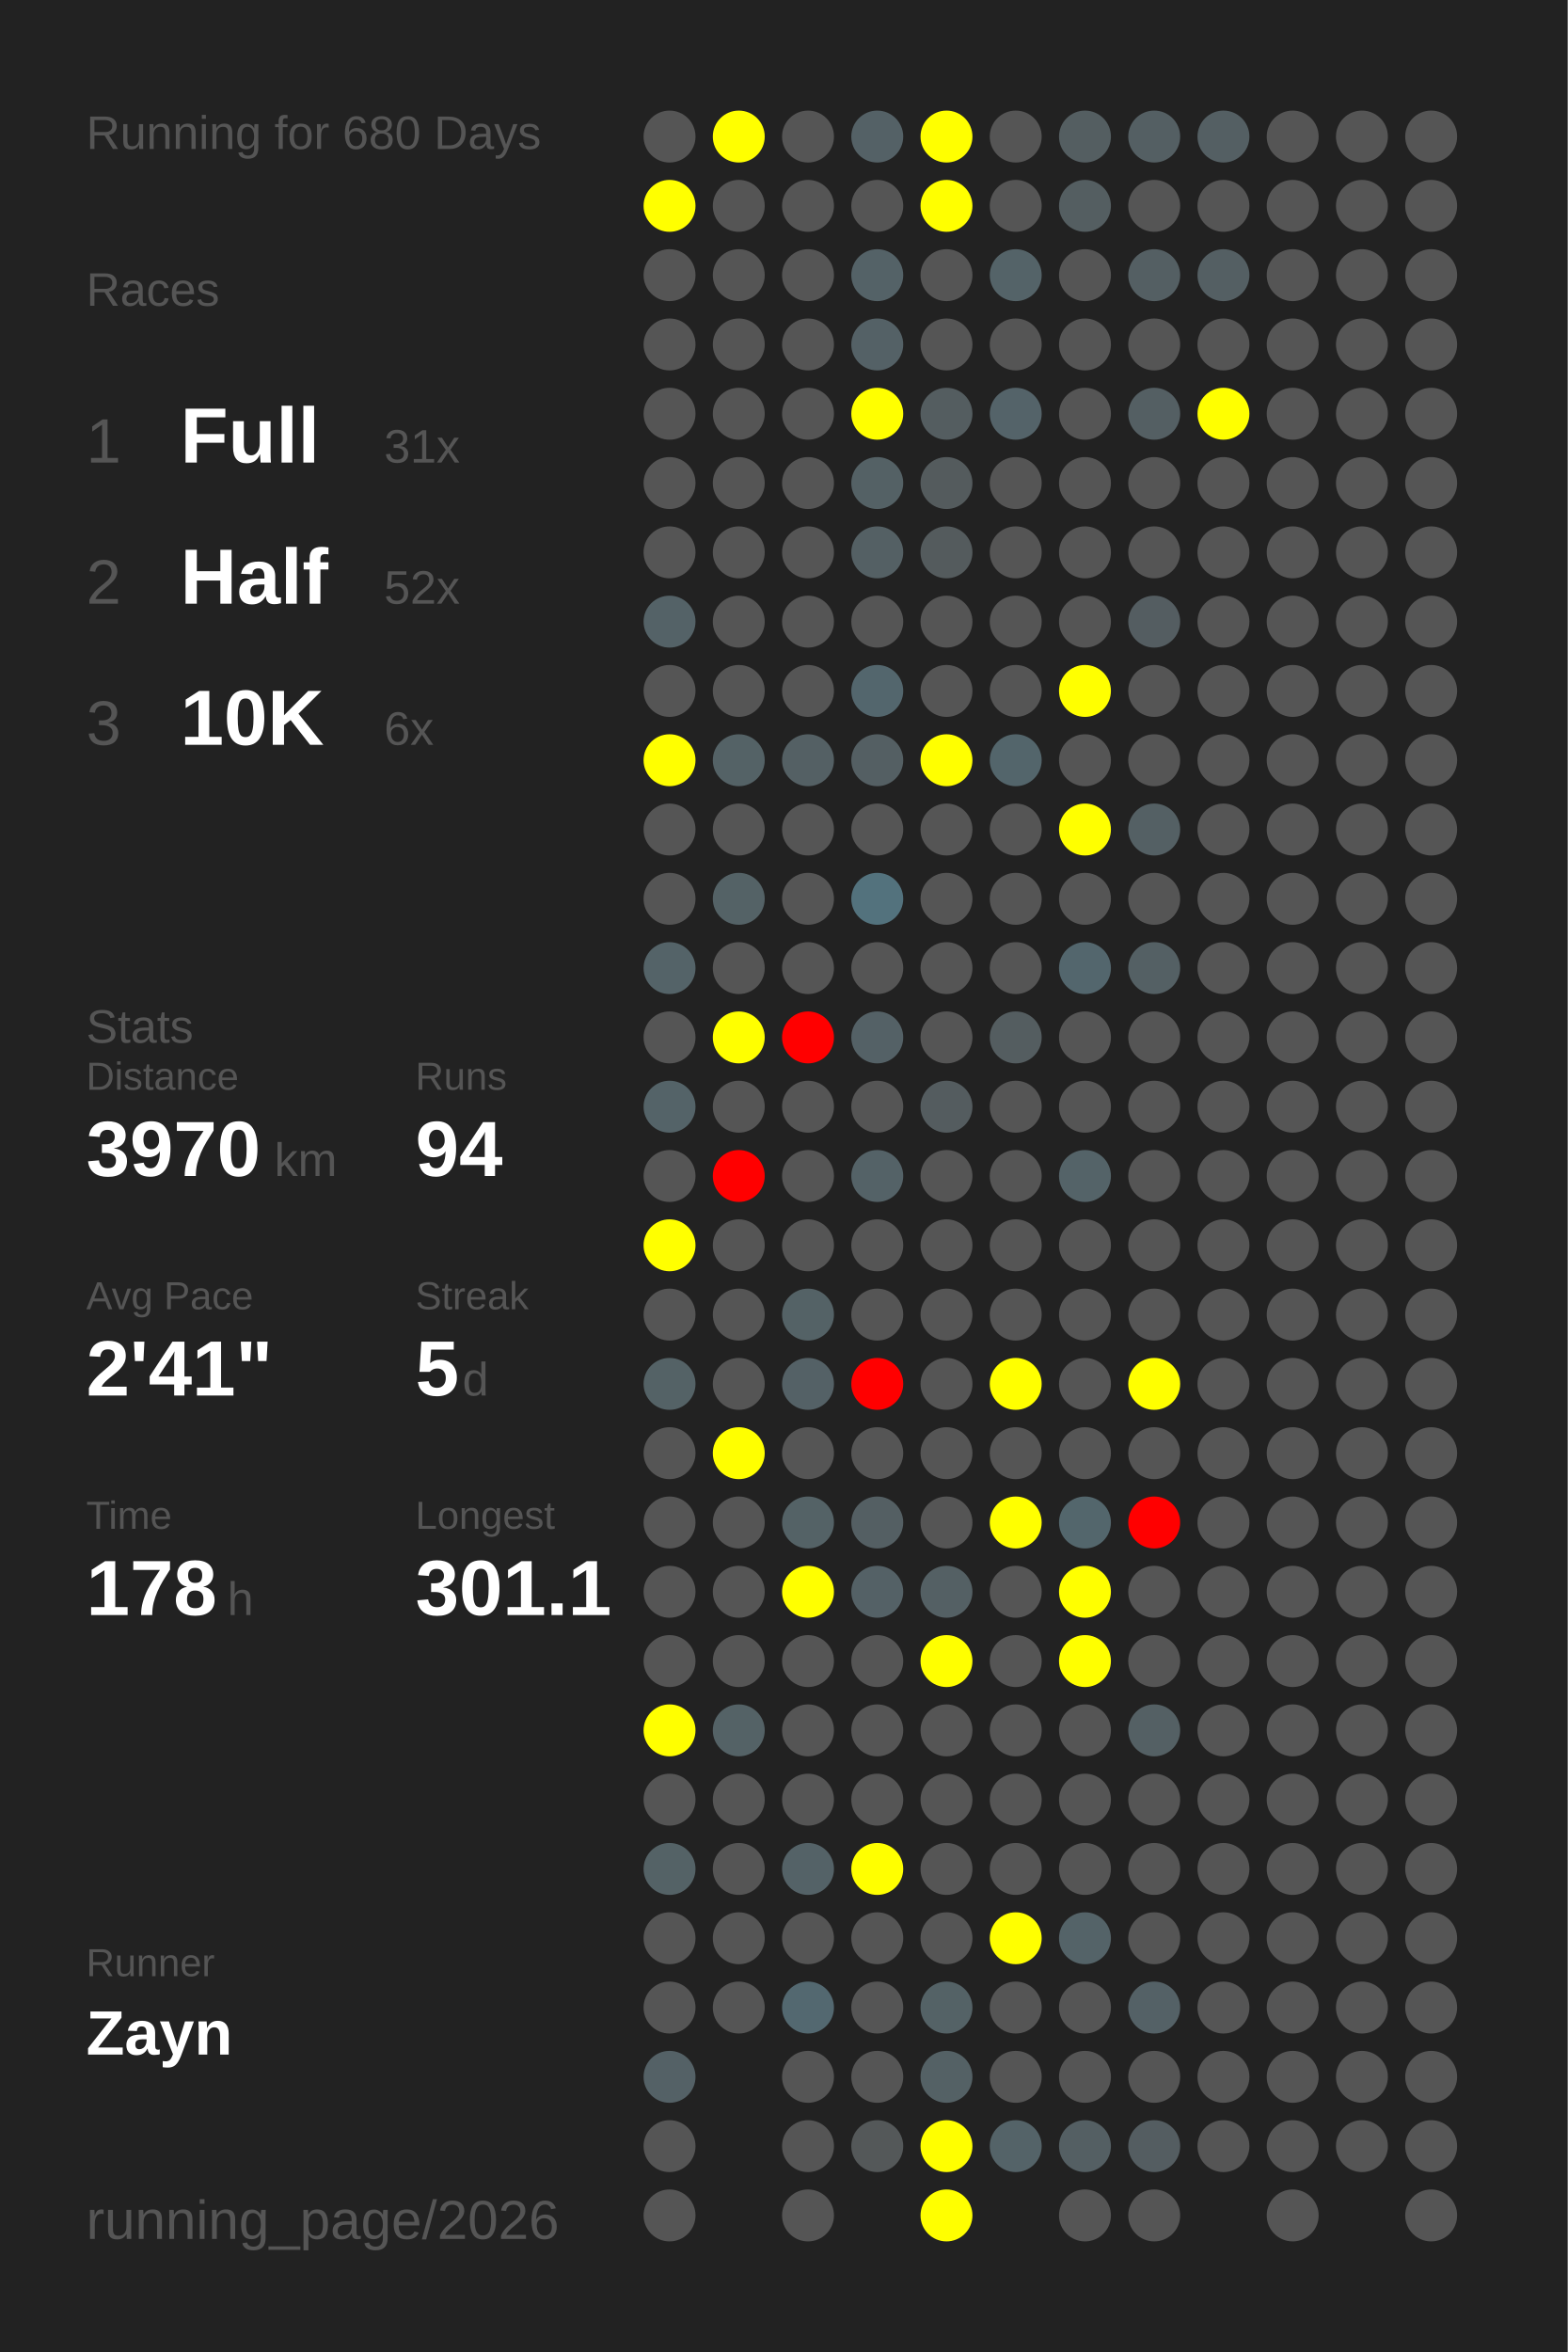
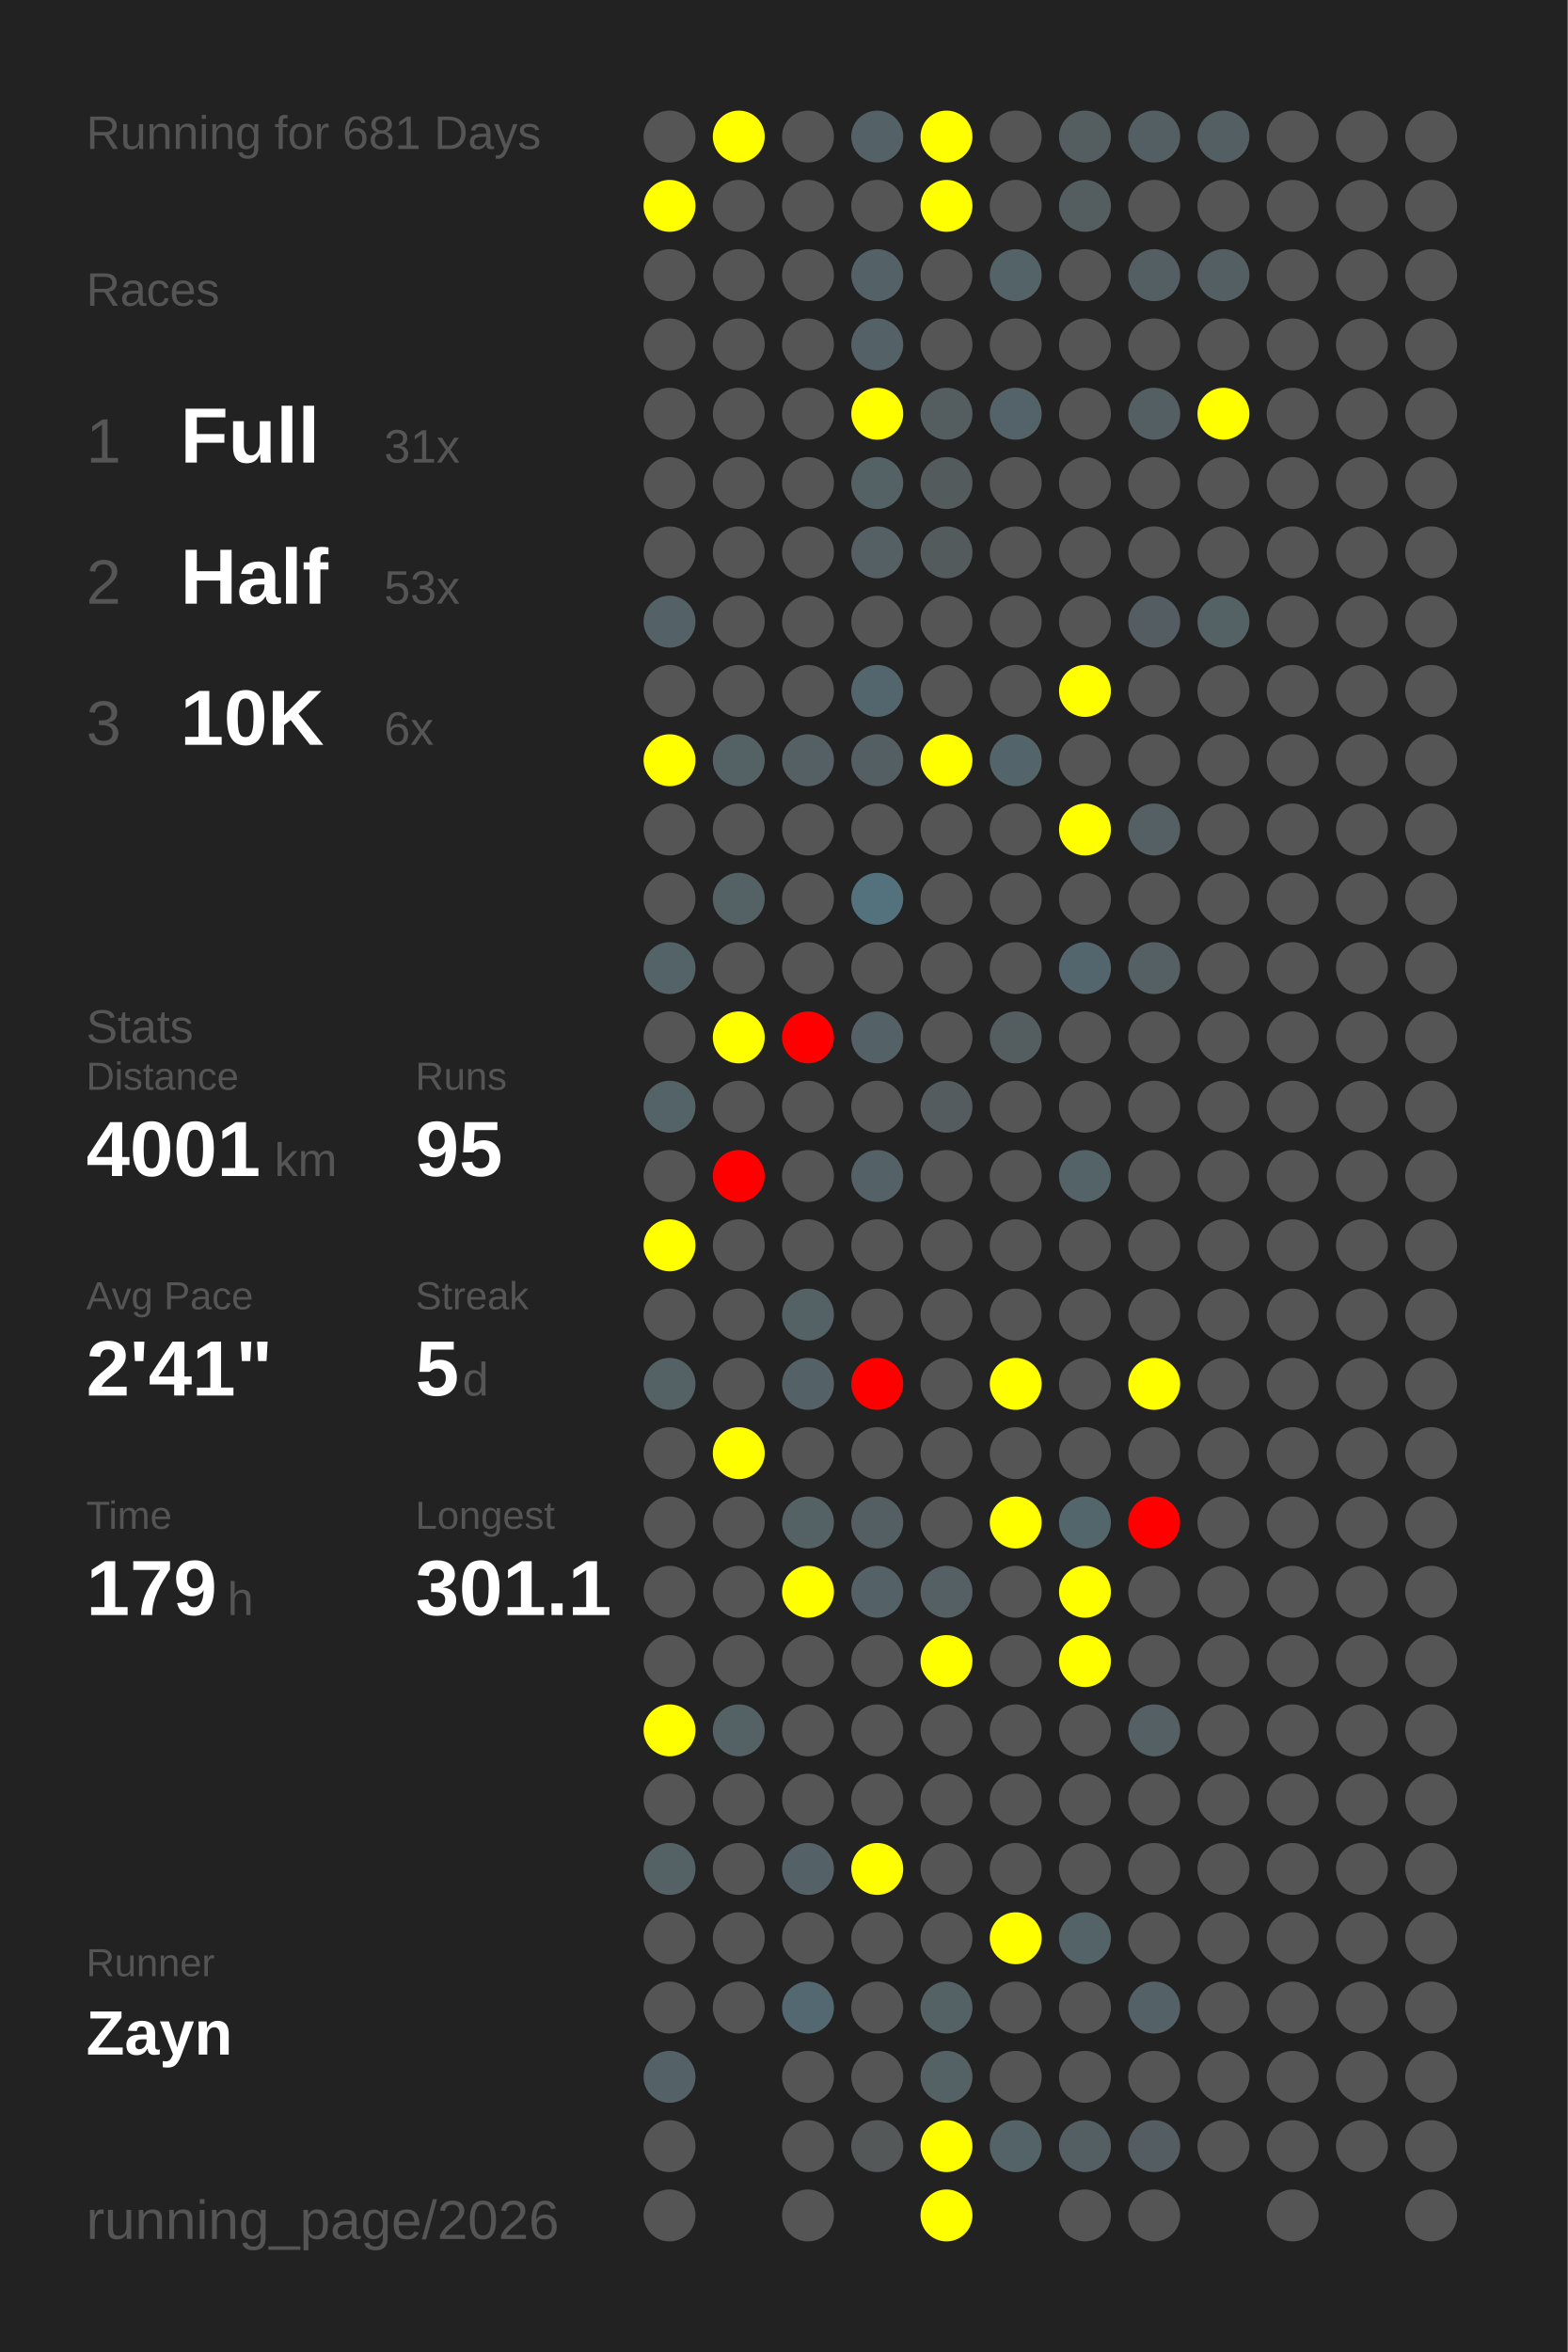
<svg xmlns="http://www.w3.org/2000/svg" baseProfile="full" height="300mm" version="1.1" viewBox="0,0,200,300" width="200mm">
  <defs />
  <rect fill="#222222" height="300" width="200" x="0" y="0" />
-   <text fill="#555555" style="font-size:6px; font-family:Arial;" x="11" y="19">Running for 680 Days</text>
+   <text fill="#555555" style="font-size:6px; font-family:Arial;" x="11" y="19">Running for 681 Days</text>
  <text fill="#555555" style="font-size:6px; font-family:Arial;" x="11" y="39">Races</text>
  <text fill="#555555" style="font-size:8px; font-family:Arial;" x="11" y="59">1</text>
  <text fill="#FFFFFF" style="font-size:10px; font-family:Arial; font-weight:bold;" x="23" y="59">Full</text>
  <text fill="#555555" style="font-size:6px; font-family:Arial;" x="49" y="59">31x</text>
  <text fill="#555555" style="font-size:8px; font-family:Arial;" x="11" y="77">2</text>
  <text fill="#FFFFFF" style="font-size:10px; font-family:Arial; font-weight:bold;" x="23" y="77">Half</text>
-   <text fill="#555555" style="font-size:6px; font-family:Arial;" x="49" y="77">52x</text>
+   <text fill="#555555" style="font-size:6px; font-family:Arial;" x="49" y="77">53x</text>
  <text fill="#555555" style="font-size:8px; font-family:Arial;" x="11" y="95">3</text>
  <text fill="#FFFFFF" style="font-size:10px; font-family:Arial; font-weight:bold;" x="23" y="95">10K</text>
  <text fill="#555555" style="font-size:6px; font-family:Arial;" x="49" y="95">6x</text>
  <text fill="#555555" style="font-size:6px; font-family:Arial;" x="11" y="133">Stats</text>
  <text fill="#555555" style="font-size:5px; font-family:Arial;" x="11" y="139">Distance</text>
-   <text fill="#FFFFFF" style="font-size:10px; font-family:Arial; font-weight:bold;" x="11" y="150">3970</text>
+   <text fill="#FFFFFF" style="font-size:10px; font-family:Arial; font-weight:bold;" x="11" y="150">4001</text>
  <text fill="#555555" style="font-size:6px; font-family:Arial;" x="35" y="150">km</text>
  <text fill="#555555" style="font-size:5px; font-family:Arial;" x="53" y="139">Runs</text>
-   <text fill="#FFFFFF" style="font-size:10px; font-family:Arial; font-weight:bold;" x="53" y="150">94</text>
+   <text fill="#FFFFFF" style="font-size:10px; font-family:Arial; font-weight:bold;" x="53" y="150">95</text>
  <text fill="#555555" style="font-size:5px; font-family:Arial;" x="11" y="167">Avg Pace</text>
  <text fill="#FFFFFF" style="font-size:10px; font-family:Arial; font-weight:bold;" x="11" y="178">2'41"</text>
  <text fill="#555555" style="font-size:5px; font-family:Arial;" x="53" y="167">Streak</text>
  <text fill="#FFFFFF" style="font-size:10px; font-family:Arial; font-weight:bold;" x="53" y="178">5</text>
  <text fill="#555555" style="font-size:6px; font-family:Arial;" x="59" y="178">d</text>
  <text fill="#555555" style="font-size:5px; font-family:Arial;" x="11" y="195">Time</text>
-   <text fill="#FFFFFF" style="font-size:10px; font-family:Arial; font-weight:bold;" x="11" y="206">178</text>
+   <text fill="#FFFFFF" style="font-size:10px; font-family:Arial; font-weight:bold;" x="11" y="206">179</text>
  <text fill="#555555" style="font-size:6px; font-family:Arial;" x="29" y="206">h</text>
  <text fill="#555555" style="font-size:5px; font-family:Arial;" x="53" y="195">Longest</text>
  <text fill="#FFFFFF" style="font-size:10px; font-family:Arial; font-weight:bold;" x="53" y="206">301.1</text>
  <text fill="#555555" style="font-size:5px; font-family:Arial;" x="11" y="252.065">Runner</text>
  <text fill="#FFFFFF" style="font-size:8px; font-family:Arial; font-weight:bold;" x="11" y="262.065">Zayn</text>
  <text fill="#555555" style="font-size:7px; font-family:Arial;" x="11" y="285.581">running_page/2026</text>
  <circle cx="85.417" cy="17.419" fill="#555555" r="3.312" />
  <circle cx="85.417" cy="26.258" fill="yellow" r="3.312" />
  <circle cx="85.417" cy="35.097" fill="#555555" r="3.312" />
  <circle cx="85.417" cy="43.935" fill="#555555" r="3.312" />
  <circle cx="85.417" cy="52.774" fill="#555555" r="3.312" />
  <circle cx="85.417" cy="61.613" fill="#555555" r="3.312" />
  <circle cx="85.417" cy="70.452" fill="#555555" r="3.312" />
  <circle cx="85.417" cy="79.29" fill="#546267" r="3.312" />
  <circle cx="85.417" cy="88.129" fill="#555555" r="3.312" />
  <circle cx="85.417" cy="96.968" fill="yellow" r="3.312" />
  <circle cx="85.417" cy="105.806" fill="#555555" r="3.312" />
  <circle cx="85.417" cy="114.645" fill="#555555" r="3.312" />
  <circle cx="85.417" cy="123.484" fill="#546368" r="3.312" />
  <circle cx="85.417" cy="132.323" fill="#555555" r="3.312" />
  <circle cx="85.417" cy="141.161" fill="#546368" r="3.312" />
  <circle cx="85.417" cy="150" fill="#555555" r="3.312" />
  <circle cx="85.417" cy="158.839" fill="yellow" r="3.312" />
  <circle cx="85.417" cy="167.677" fill="#555555" r="3.312" />
  <circle cx="85.417" cy="176.516" fill="#546266" r="3.312" />
  <circle cx="85.417" cy="185.355" fill="#555555" r="3.312" />
  <circle cx="85.417" cy="194.194" fill="#555555" r="3.312" />
  <circle cx="85.417" cy="203.032" fill="#555555" r="3.312" />
  <circle cx="85.417" cy="211.871" fill="#555555" r="3.312" />
  <circle cx="85.417" cy="220.71" fill="yellow" r="3.312" />
  <circle cx="85.417" cy="229.548" fill="#555555" r="3.312" />
  <circle cx="85.417" cy="238.387" fill="#546266" r="3.312" />
  <circle cx="85.417" cy="247.226" fill="#555555" r="3.312" />
  <circle cx="85.417" cy="256.065" fill="#555555" r="3.312" />
  <circle cx="85.417" cy="264.903" fill="#546166" r="3.312" />
  <circle cx="85.417" cy="273.742" fill="#555555" r="3.312" />
  <circle cx="85.417" cy="282.581" fill="#555555" r="3.312" />
  <circle cx="94.25" cy="17.419" fill="yellow" r="3.312" />
  <circle cx="94.25" cy="26.258" fill="#555555" r="3.312" />
  <circle cx="94.25" cy="35.097" fill="#555555" r="3.312" />
  <circle cx="94.25" cy="43.935" fill="#555555" r="3.312" />
  <circle cx="94.25" cy="52.774" fill="#555555" r="3.312" />
  <circle cx="94.25" cy="61.613" fill="#555555" r="3.312" />
  <circle cx="94.25" cy="70.452" fill="#555555" r="3.312" />
  <circle cx="94.25" cy="79.29" fill="#555555" r="3.312" />
  <circle cx="94.25" cy="88.129" fill="#555555" r="3.312" />
  <circle cx="94.25" cy="96.968" fill="#546266" r="3.312" />
  <circle cx="94.25" cy="105.806" fill="#555555" r="3.312" />
  <circle cx="94.25" cy="114.645" fill="#546266" r="3.312" />
  <circle cx="94.25" cy="123.484" fill="#555555" r="3.312" />
  <circle cx="94.25" cy="132.323" fill="yellow" r="3.312" />
  <circle cx="94.25" cy="141.161" fill="#555555" r="3.312" />
  <circle cx="94.25" cy="150" fill="red" r="3.312" />
  <circle cx="94.25" cy="158.839" fill="#555555" r="3.312" />
  <circle cx="94.25" cy="167.677" fill="#555555" r="3.312" />
  <circle cx="94.25" cy="176.516" fill="#555555" r="3.312" />
  <circle cx="94.25" cy="185.355" fill="yellow" r="3.312" />
  <circle cx="94.25" cy="194.194" fill="#555555" r="3.312" />
  <circle cx="94.25" cy="203.032" fill="#555555" r="3.312" />
  <circle cx="94.25" cy="211.871" fill="#555555" r="3.312" />
  <circle cx="94.25" cy="220.71" fill="#546266" r="3.312" />
  <circle cx="94.25" cy="229.548" fill="#555555" r="3.312" />
  <circle cx="94.25" cy="238.387" fill="#555555" r="3.312" />
  <circle cx="94.25" cy="247.226" fill="#555555" r="3.312" />
  <circle cx="94.25" cy="256.065" fill="#555555" r="3.312" />
  <circle cx="103.083" cy="17.419" fill="#555555" r="3.312" />
  <circle cx="103.083" cy="26.258" fill="#555555" r="3.312" />
  <circle cx="103.083" cy="35.097" fill="#555555" r="3.312" />
  <circle cx="103.083" cy="43.935" fill="#555555" r="3.312" />
  <circle cx="103.083" cy="52.774" fill="#555555" r="3.312" />
  <circle cx="103.083" cy="61.613" fill="#555555" r="3.312" />
  <circle cx="103.083" cy="70.452" fill="#555555" r="3.312" />
  <circle cx="103.083" cy="79.29" fill="#555555" r="3.312" />
  <circle cx="103.083" cy="88.129" fill="#555555" r="3.312" />
  <circle cx="103.083" cy="96.968" fill="#546064" r="3.312" />
  <circle cx="103.083" cy="105.806" fill="#555555" r="3.312" />
  <circle cx="103.083" cy="114.645" fill="#555555" r="3.312" />
  <circle cx="103.083" cy="123.484" fill="#555555" r="3.312" />
  <circle cx="103.083" cy="132.323" fill="red" r="3.312" />
  <circle cx="103.083" cy="141.161" fill="#555555" r="3.312" />
  <circle cx="103.083" cy="150" fill="#555555" r="3.312" />
  <circle cx="103.083" cy="158.839" fill="#555555" r="3.312" />
  <circle cx="103.083" cy="167.677" fill="#546266" r="3.312" />
  <circle cx="103.083" cy="176.516" fill="#546166" r="3.312" />
  <circle cx="103.083" cy="185.355" fill="#555555" r="3.312" />
  <circle cx="103.083" cy="194.194" fill="#546266" r="3.312" />
  <circle cx="103.083" cy="203.032" fill="yellow" r="3.312" />
  <circle cx="103.083" cy="211.871" fill="#555555" r="3.312" />
  <circle cx="103.083" cy="220.71" fill="#555555" r="3.312" />
  <circle cx="103.083" cy="229.548" fill="#555555" r="3.312" />
  <circle cx="103.083" cy="238.387" fill="#546267" r="3.312" />
  <circle cx="103.083" cy="247.226" fill="#555555" r="3.312" />
  <circle cx="103.083" cy="256.065" fill="#536870" r="3.312" />
  <circle cx="103.083" cy="264.903" fill="#555555" r="3.312" />
  <circle cx="103.083" cy="273.742" fill="#555555" r="3.312" />
  <circle cx="103.083" cy="282.581" fill="#555555" r="3.312" />
  <circle cx="111.917" cy="17.419" fill="#546166" r="3.312" />
  <circle cx="111.917" cy="26.258" fill="#555555" r="3.312" />
  <circle cx="111.917" cy="35.097" fill="#546267" r="3.312" />
  <circle cx="111.917" cy="43.935" fill="#546166" r="3.312" />
  <circle cx="111.917" cy="52.774" fill="yellow" r="3.312" />
  <circle cx="111.917" cy="61.613" fill="#546165" r="3.312" />
  <circle cx="111.917" cy="70.452" fill="#546064" r="3.312" />
  <circle cx="111.917" cy="79.29" fill="#555555" r="3.312" />
  <circle cx="111.917" cy="88.129" fill="#53666d" r="3.312" />
  <circle cx="111.917" cy="96.968" fill="#545f63" r="3.312" />
  <circle cx="111.917" cy="105.806" fill="#555555" r="3.312" />
  <circle cx="111.917" cy="114.645" fill="#53727d" r="3.312" />
  <circle cx="111.917" cy="123.484" fill="#555555" r="3.312" />
  <circle cx="111.917" cy="132.323" fill="#546166" r="3.312" />
  <circle cx="111.917" cy="141.161" fill="#555555" r="3.312" />
  <circle cx="111.917" cy="150" fill="#546267" r="3.312" />
  <circle cx="111.917" cy="158.839" fill="#555555" r="3.312" />
  <circle cx="111.917" cy="167.677" fill="#555555" r="3.312" />
  <circle cx="111.917" cy="176.516" fill="red" r="3.312" />
  <circle cx="111.917" cy="185.355" fill="#555555" r="3.312" />
  <circle cx="111.917" cy="194.194" fill="#545f63" r="3.312" />
  <circle cx="111.917" cy="203.032" fill="#546166" r="3.312" />
  <circle cx="111.917" cy="211.871" fill="#555555" r="3.312" />
  <circle cx="111.917" cy="220.71" fill="#555555" r="3.312" />
  <circle cx="111.917" cy="229.548" fill="#555555" r="3.312" />
  <circle cx="111.917" cy="238.387" fill="yellow" r="3.312" />
  <circle cx="111.917" cy="247.226" fill="#555555" r="3.312" />
  <circle cx="111.917" cy="256.065" fill="#555555" r="3.312" />
  <circle cx="111.917" cy="264.903" fill="#555555" r="3.312" />
  <circle cx="111.917" cy="273.742" fill="#545859" r="3.312" />
  <circle cx="120.75" cy="17.419" fill="yellow" r="3.312" />
  <circle cx="120.75" cy="26.258" fill="yellow" r="3.312" />
  <circle cx="120.75" cy="35.097" fill="#555555" r="3.312" />
  <circle cx="120.75" cy="43.935" fill="#555555" r="3.312" />
  <circle cx="120.75" cy="52.774" fill="#545d60" r="3.312" />
  <circle cx="120.75" cy="61.613" fill="#545b5d" r="3.312" />
  <circle cx="120.75" cy="70.452" fill="#545b5d" r="3.312" />
  <circle cx="120.75" cy="79.29" fill="#555555" r="3.312" />
  <circle cx="120.75" cy="88.129" fill="#555555" r="3.312" />
  <circle cx="120.75" cy="96.968" fill="yellow" r="3.312" />
  <circle cx="120.75" cy="105.806" fill="#555555" r="3.312" />
  <circle cx="120.75" cy="114.645" fill="#555555" r="3.312" />
  <circle cx="120.75" cy="123.484" fill="#555555" r="3.312" />
  <circle cx="120.75" cy="132.323" fill="#555555" r="3.312" />
  <circle cx="120.75" cy="141.161" fill="#545c5f" r="3.312" />
  <circle cx="120.75" cy="150" fill="#555555" r="3.312" />
  <circle cx="120.75" cy="158.839" fill="#555555" r="3.312" />
  <circle cx="120.75" cy="167.677" fill="#555555" r="3.312" />
  <circle cx="120.75" cy="176.516" fill="#555555" r="3.312" />
  <circle cx="120.75" cy="185.355" fill="#555555" r="3.312" />
  <circle cx="120.75" cy="194.194" fill="#555555" r="3.312" />
  <circle cx="120.75" cy="203.032" fill="#546064" r="3.312" />
  <circle cx="120.75" cy="211.871" fill="yellow" r="3.312" />
  <circle cx="120.75" cy="220.71" fill="#555555" r="3.312" />
  <circle cx="120.75" cy="229.548" fill="#555555" r="3.312" />
  <circle cx="120.75" cy="238.387" fill="#555555" r="3.312" />
  <circle cx="120.75" cy="247.226" fill="#555555" r="3.312" />
  <circle cx="120.75" cy="256.065" fill="#546266" r="3.312" />
  <circle cx="120.75" cy="264.903" fill="#546165" r="3.312" />
  <circle cx="120.75" cy="273.742" fill="yellow" r="3.312" />
  <circle cx="120.75" cy="282.581" fill="yellow" r="3.312" />
  <circle cx="129.583" cy="17.419" fill="#555555" r="3.312" />
  <circle cx="129.583" cy="26.258" fill="#555555" r="3.312" />
  <circle cx="129.583" cy="35.097" fill="#546368" r="3.312" />
  <circle cx="129.583" cy="43.935" fill="#555555" r="3.312" />
  <circle cx="129.583" cy="52.774" fill="#546369" r="3.312" />
  <circle cx="129.583" cy="61.613" fill="#555555" r="3.312" />
  <circle cx="129.583" cy="70.452" fill="#555555" r="3.312" />
  <circle cx="129.583" cy="79.29" fill="#555555" r="3.312" />
  <circle cx="129.583" cy="88.129" fill="#555555" r="3.312" />
  <circle cx="129.583" cy="96.968" fill="#53656b" r="3.312" />
  <circle cx="129.583" cy="105.806" fill="#555555" r="3.312" />
  <circle cx="129.583" cy="114.645" fill="#555555" r="3.312" />
  <circle cx="129.583" cy="123.484" fill="#555555" r="3.312" />
  <circle cx="129.583" cy="132.323" fill="#545d60" r="3.312" />
  <circle cx="129.583" cy="141.161" fill="#555555" r="3.312" />
  <circle cx="129.583" cy="150" fill="#555555" r="3.312" />
  <circle cx="129.583" cy="158.839" fill="#555555" r="3.312" />
  <circle cx="129.583" cy="167.677" fill="#555555" r="3.312" />
  <circle cx="129.583" cy="176.516" fill="yellow" r="3.312" />
  <circle cx="129.583" cy="185.355" fill="#555555" r="3.312" />
  <circle cx="129.583" cy="194.194" fill="yellow" r="3.312" />
  <circle cx="129.583" cy="203.032" fill="#555555" r="3.312" />
  <circle cx="129.583" cy="211.871" fill="#555555" r="3.312" />
  <circle cx="129.583" cy="220.71" fill="#555555" r="3.312" />
  <circle cx="129.583" cy="229.548" fill="#555555" r="3.312" />
  <circle cx="129.583" cy="238.387" fill="#555555" r="3.312" />
  <circle cx="129.583" cy="247.226" fill="yellow" r="3.312" />
  <circle cx="129.583" cy="256.065" fill="#555555" r="3.312" />
  <circle cx="129.583" cy="264.903" fill="#555555" r="3.312" />
  <circle cx="129.583" cy="273.742" fill="#546368" r="3.312" />
  <circle cx="138.417" cy="17.419" fill="#545e61" r="3.312" />
  <circle cx="138.417" cy="26.258" fill="#545e61" r="3.312" />
  <circle cx="138.417" cy="35.097" fill="#555555" r="3.312" />
  <circle cx="138.417" cy="43.935" fill="#555555" r="3.312" />
  <circle cx="138.417" cy="52.774" fill="#555555" r="3.312" />
  <circle cx="138.417" cy="61.613" fill="#555555" r="3.312" />
  <circle cx="138.417" cy="70.452" fill="#555555" r="3.312" />
  <circle cx="138.417" cy="79.29" fill="#555555" r="3.312" />
  <circle cx="138.417" cy="88.129" fill="yellow" r="3.312" />
  <circle cx="138.417" cy="96.968" fill="#555555" r="3.312" />
  <circle cx="138.417" cy="105.806" fill="yellow" r="3.312" />
  <circle cx="138.417" cy="114.645" fill="#555555" r="3.312" />
  <circle cx="138.417" cy="123.484" fill="#53666d" r="3.312" />
  <circle cx="138.417" cy="132.323" fill="#555555" r="3.312" />
  <circle cx="138.417" cy="141.161" fill="#555555" r="3.312" />
  <circle cx="138.417" cy="150" fill="#546368" r="3.312" />
  <circle cx="138.417" cy="158.839" fill="#555555" r="3.312" />
  <circle cx="138.417" cy="167.677" fill="#555555" r="3.312" />
  <circle cx="138.417" cy="176.516" fill="#555555" r="3.312" />
  <circle cx="138.417" cy="185.355" fill="#555555" r="3.312" />
  <circle cx="138.417" cy="194.194" fill="#53666c" r="3.312" />
  <circle cx="138.417" cy="203.032" fill="yellow" r="3.312" />
  <circle cx="138.417" cy="211.871" fill="yellow" r="3.312" />
  <circle cx="138.417" cy="220.71" fill="#555555" r="3.312" />
  <circle cx="138.417" cy="229.548" fill="#555555" r="3.312" />
  <circle cx="138.417" cy="238.387" fill="#555555" r="3.312" />
  <circle cx="138.417" cy="247.226" fill="#546368" r="3.312" />
  <circle cx="138.417" cy="256.065" fill="#555555" r="3.312" />
  <circle cx="138.417" cy="264.903" fill="#555555" r="3.312" />
  <circle cx="138.417" cy="273.742" fill="#545f63" r="3.312" />
  <circle cx="138.417" cy="282.581" fill="#555555" r="3.312" />
  <circle cx="147.25" cy="17.419" fill="#545f63" r="3.312" />
  <circle cx="147.25" cy="26.258" fill="#555555" r="3.312" />
  <circle cx="147.25" cy="35.097" fill="#545f63" r="3.312" />
  <circle cx="147.25" cy="43.935" fill="#555555" r="3.312" />
  <circle cx="147.25" cy="52.774" fill="#545f63" r="3.312" />
  <circle cx="147.25" cy="61.613" fill="#555555" r="3.312" />
  <circle cx="147.25" cy="70.452" fill="#555555" r="3.312" />
  <circle cx="147.25" cy="79.29" fill="#545d61" r="3.312" />
  <circle cx="147.25" cy="88.129" fill="#555555" r="3.312" />
  <circle cx="147.25" cy="96.968" fill="#555555" r="3.312" />
  <circle cx="147.25" cy="105.806" fill="#546064" r="3.312" />
  <circle cx="147.25" cy="114.645" fill="#555555" r="3.312" />
  <circle cx="147.25" cy="123.484" fill="#546064" r="3.312" />
  <circle cx="147.25" cy="132.323" fill="#555555" r="3.312" />
  <circle cx="147.25" cy="141.161" fill="#555555" r="3.312" />
  <circle cx="147.25" cy="150" fill="#555555" r="3.312" />
  <circle cx="147.25" cy="158.839" fill="#555555" r="3.312" />
  <circle cx="147.25" cy="167.677" fill="#555555" r="3.312" />
  <circle cx="147.25" cy="176.516" fill="yellow" r="3.312" />
  <circle cx="147.25" cy="185.355" fill="#555555" r="3.312" />
  <circle cx="147.25" cy="194.194" fill="red" r="3.312" />
  <circle cx="147.25" cy="203.032" fill="#555555" r="3.312" />
  <circle cx="147.25" cy="211.871" fill="#555555" r="3.312" />
  <circle cx="147.25" cy="220.71" fill="#546064" r="3.312" />
  <circle cx="147.25" cy="229.548" fill="#555555" r="3.312" />
  <circle cx="147.25" cy="238.387" fill="#555555" r="3.312" />
  <circle cx="147.25" cy="247.226" fill="#555555" r="3.312" />
  <circle cx="147.25" cy="256.065" fill="#546166" r="3.312" />
  <circle cx="147.25" cy="264.903" fill="#555555" r="3.312" />
  <circle cx="147.25" cy="273.742" fill="#545d61" r="3.312" />
  <circle cx="147.25" cy="282.581" fill="#555555" r="3.312" />
  <circle cx="156.083" cy="17.419" fill="#545f63" r="3.312" />
  <circle cx="156.083" cy="26.258" fill="#555555" r="3.312" />
  <circle cx="156.083" cy="35.097" fill="#545f63" r="3.312" />
  <circle cx="156.083" cy="43.935" fill="#555555" r="3.312" />
  <circle cx="156.083" cy="52.774" fill="yellow" r="3.312" />
  <circle cx="156.083" cy="61.613" fill="#555555" r="3.312" />
  <circle cx="156.083" cy="70.452" fill="#555555" r="3.312" />
-   <circle cx="156.083" cy="79.29" fill="#555555" r="3.312" />
+   <circle cx="156.083" cy="79.29" fill="#546266" r="3.312" />
  <circle cx="156.083" cy="88.129" fill="#555555" r="3.312" />
  <circle cx="156.083" cy="96.968" fill="#555555" r="3.312" />
  <circle cx="156.083" cy="105.806" fill="#555555" r="3.312" />
  <circle cx="156.083" cy="114.645" fill="#555555" r="3.312" />
  <circle cx="156.083" cy="123.484" fill="#555555" r="3.312" />
  <circle cx="156.083" cy="132.323" fill="#555555" r="3.312" />
  <circle cx="156.083" cy="141.161" fill="#555555" r="3.312" />
  <circle cx="156.083" cy="150" fill="#555555" r="3.312" />
  <circle cx="156.083" cy="158.839" fill="#555555" r="3.312" />
  <circle cx="156.083" cy="167.677" fill="#555555" r="3.312" />
  <circle cx="156.083" cy="176.516" fill="#555555" r="3.312" />
  <circle cx="156.083" cy="185.355" fill="#555555" r="3.312" />
  <circle cx="156.083" cy="194.194" fill="#555555" r="3.312" />
  <circle cx="156.083" cy="203.032" fill="#555555" r="3.312" />
  <circle cx="156.083" cy="211.871" fill="#555555" r="3.312" />
  <circle cx="156.083" cy="220.71" fill="#555555" r="3.312" />
  <circle cx="156.083" cy="229.548" fill="#555555" r="3.312" />
  <circle cx="156.083" cy="238.387" fill="#555555" r="3.312" />
  <circle cx="156.083" cy="247.226" fill="#555555" r="3.312" />
  <circle cx="156.083" cy="256.065" fill="#555555" r="3.312" />
  <circle cx="156.083" cy="264.903" fill="#555555" r="3.312" />
  <circle cx="156.083" cy="273.742" fill="#555555" r="3.312" />
  <circle cx="164.917" cy="17.419" fill="#555555" r="3.312" />
  <circle cx="164.917" cy="26.258" fill="#555555" r="3.312" />
  <circle cx="164.917" cy="35.097" fill="#555555" r="3.312" />
  <circle cx="164.917" cy="43.935" fill="#555555" r="3.312" />
  <circle cx="164.917" cy="52.774" fill="#555555" r="3.312" />
  <circle cx="164.917" cy="61.613" fill="#555555" r="3.312" />
  <circle cx="164.917" cy="70.452" fill="#555555" r="3.312" />
  <circle cx="164.917" cy="79.29" fill="#555555" r="3.312" />
  <circle cx="164.917" cy="88.129" fill="#555555" r="3.312" />
  <circle cx="164.917" cy="96.968" fill="#555555" r="3.312" />
  <circle cx="164.917" cy="105.806" fill="#555555" r="3.312" />
  <circle cx="164.917" cy="114.645" fill="#555555" r="3.312" />
  <circle cx="164.917" cy="123.484" fill="#555555" r="3.312" />
  <circle cx="164.917" cy="132.323" fill="#555555" r="3.312" />
  <circle cx="164.917" cy="141.161" fill="#555555" r="3.312" />
  <circle cx="164.917" cy="150" fill="#555555" r="3.312" />
  <circle cx="164.917" cy="158.839" fill="#555555" r="3.312" />
  <circle cx="164.917" cy="167.677" fill="#555555" r="3.312" />
  <circle cx="164.917" cy="176.516" fill="#555555" r="3.312" />
  <circle cx="164.917" cy="185.355" fill="#555555" r="3.312" />
  <circle cx="164.917" cy="194.194" fill="#555555" r="3.312" />
  <circle cx="164.917" cy="203.032" fill="#555555" r="3.312" />
  <circle cx="164.917" cy="211.871" fill="#555555" r="3.312" />
  <circle cx="164.917" cy="220.71" fill="#555555" r="3.312" />
  <circle cx="164.917" cy="229.548" fill="#555555" r="3.312" />
  <circle cx="164.917" cy="238.387" fill="#555555" r="3.312" />
  <circle cx="164.917" cy="247.226" fill="#555555" r="3.312" />
  <circle cx="164.917" cy="256.065" fill="#555555" r="3.312" />
  <circle cx="164.917" cy="264.903" fill="#555555" r="3.312" />
  <circle cx="164.917" cy="273.742" fill="#555555" r="3.312" />
  <circle cx="164.917" cy="282.581" fill="#555555" r="3.312" />
  <circle cx="173.75" cy="17.419" fill="#555555" r="3.312" />
  <circle cx="173.75" cy="26.258" fill="#555555" r="3.312" />
  <circle cx="173.75" cy="35.097" fill="#555555" r="3.312" />
  <circle cx="173.75" cy="43.935" fill="#555555" r="3.312" />
  <circle cx="173.75" cy="52.774" fill="#555555" r="3.312" />
  <circle cx="173.75" cy="61.613" fill="#555555" r="3.312" />
  <circle cx="173.75" cy="70.452" fill="#555555" r="3.312" />
  <circle cx="173.75" cy="79.29" fill="#555555" r="3.312" />
  <circle cx="173.75" cy="88.129" fill="#555555" r="3.312" />
  <circle cx="173.75" cy="96.968" fill="#555555" r="3.312" />
  <circle cx="173.75" cy="105.806" fill="#555555" r="3.312" />
  <circle cx="173.75" cy="114.645" fill="#555555" r="3.312" />
  <circle cx="173.75" cy="123.484" fill="#555555" r="3.312" />
  <circle cx="173.75" cy="132.323" fill="#555555" r="3.312" />
  <circle cx="173.75" cy="141.161" fill="#555555" r="3.312" />
  <circle cx="173.75" cy="150" fill="#555555" r="3.312" />
  <circle cx="173.75" cy="158.839" fill="#555555" r="3.312" />
  <circle cx="173.75" cy="167.677" fill="#555555" r="3.312" />
  <circle cx="173.75" cy="176.516" fill="#555555" r="3.312" />
  <circle cx="173.75" cy="185.355" fill="#555555" r="3.312" />
  <circle cx="173.75" cy="194.194" fill="#555555" r="3.312" />
  <circle cx="173.75" cy="203.032" fill="#555555" r="3.312" />
  <circle cx="173.75" cy="211.871" fill="#555555" r="3.312" />
  <circle cx="173.75" cy="220.71" fill="#555555" r="3.312" />
  <circle cx="173.75" cy="229.548" fill="#555555" r="3.312" />
  <circle cx="173.75" cy="238.387" fill="#555555" r="3.312" />
  <circle cx="173.75" cy="247.226" fill="#555555" r="3.312" />
  <circle cx="173.75" cy="256.065" fill="#555555" r="3.312" />
  <circle cx="173.75" cy="264.903" fill="#555555" r="3.312" />
  <circle cx="173.75" cy="273.742" fill="#555555" r="3.312" />
  <circle cx="182.583" cy="17.419" fill="#555555" r="3.312" />
  <circle cx="182.583" cy="26.258" fill="#555555" r="3.312" />
  <circle cx="182.583" cy="35.097" fill="#555555" r="3.312" />
  <circle cx="182.583" cy="43.935" fill="#555555" r="3.312" />
  <circle cx="182.583" cy="52.774" fill="#555555" r="3.312" />
  <circle cx="182.583" cy="61.613" fill="#555555" r="3.312" />
  <circle cx="182.583" cy="70.452" fill="#555555" r="3.312" />
  <circle cx="182.583" cy="79.29" fill="#555555" r="3.312" />
  <circle cx="182.583" cy="88.129" fill="#555555" r="3.312" />
  <circle cx="182.583" cy="96.968" fill="#555555" r="3.312" />
  <circle cx="182.583" cy="105.806" fill="#555555" r="3.312" />
  <circle cx="182.583" cy="114.645" fill="#555555" r="3.312" />
  <circle cx="182.583" cy="123.484" fill="#555555" r="3.312" />
  <circle cx="182.583" cy="132.323" fill="#555555" r="3.312" />
  <circle cx="182.583" cy="141.161" fill="#555555" r="3.312" />
  <circle cx="182.583" cy="150" fill="#555555" r="3.312" />
  <circle cx="182.583" cy="158.839" fill="#555555" r="3.312" />
  <circle cx="182.583" cy="167.677" fill="#555555" r="3.312" />
  <circle cx="182.583" cy="176.516" fill="#555555" r="3.312" />
  <circle cx="182.583" cy="185.355" fill="#555555" r="3.312" />
  <circle cx="182.583" cy="194.194" fill="#555555" r="3.312" />
  <circle cx="182.583" cy="203.032" fill="#555555" r="3.312" />
  <circle cx="182.583" cy="211.871" fill="#555555" r="3.312" />
  <circle cx="182.583" cy="220.71" fill="#555555" r="3.312" />
  <circle cx="182.583" cy="229.548" fill="#555555" r="3.312" />
  <circle cx="182.583" cy="238.387" fill="#555555" r="3.312" />
  <circle cx="182.583" cy="247.226" fill="#555555" r="3.312" />
  <circle cx="182.583" cy="256.065" fill="#555555" r="3.312" />
  <circle cx="182.583" cy="264.903" fill="#555555" r="3.312" />
  <circle cx="182.583" cy="273.742" fill="#555555" r="3.312" />
  <circle cx="182.583" cy="282.581" fill="#555555" r="3.312" />
</svg>
